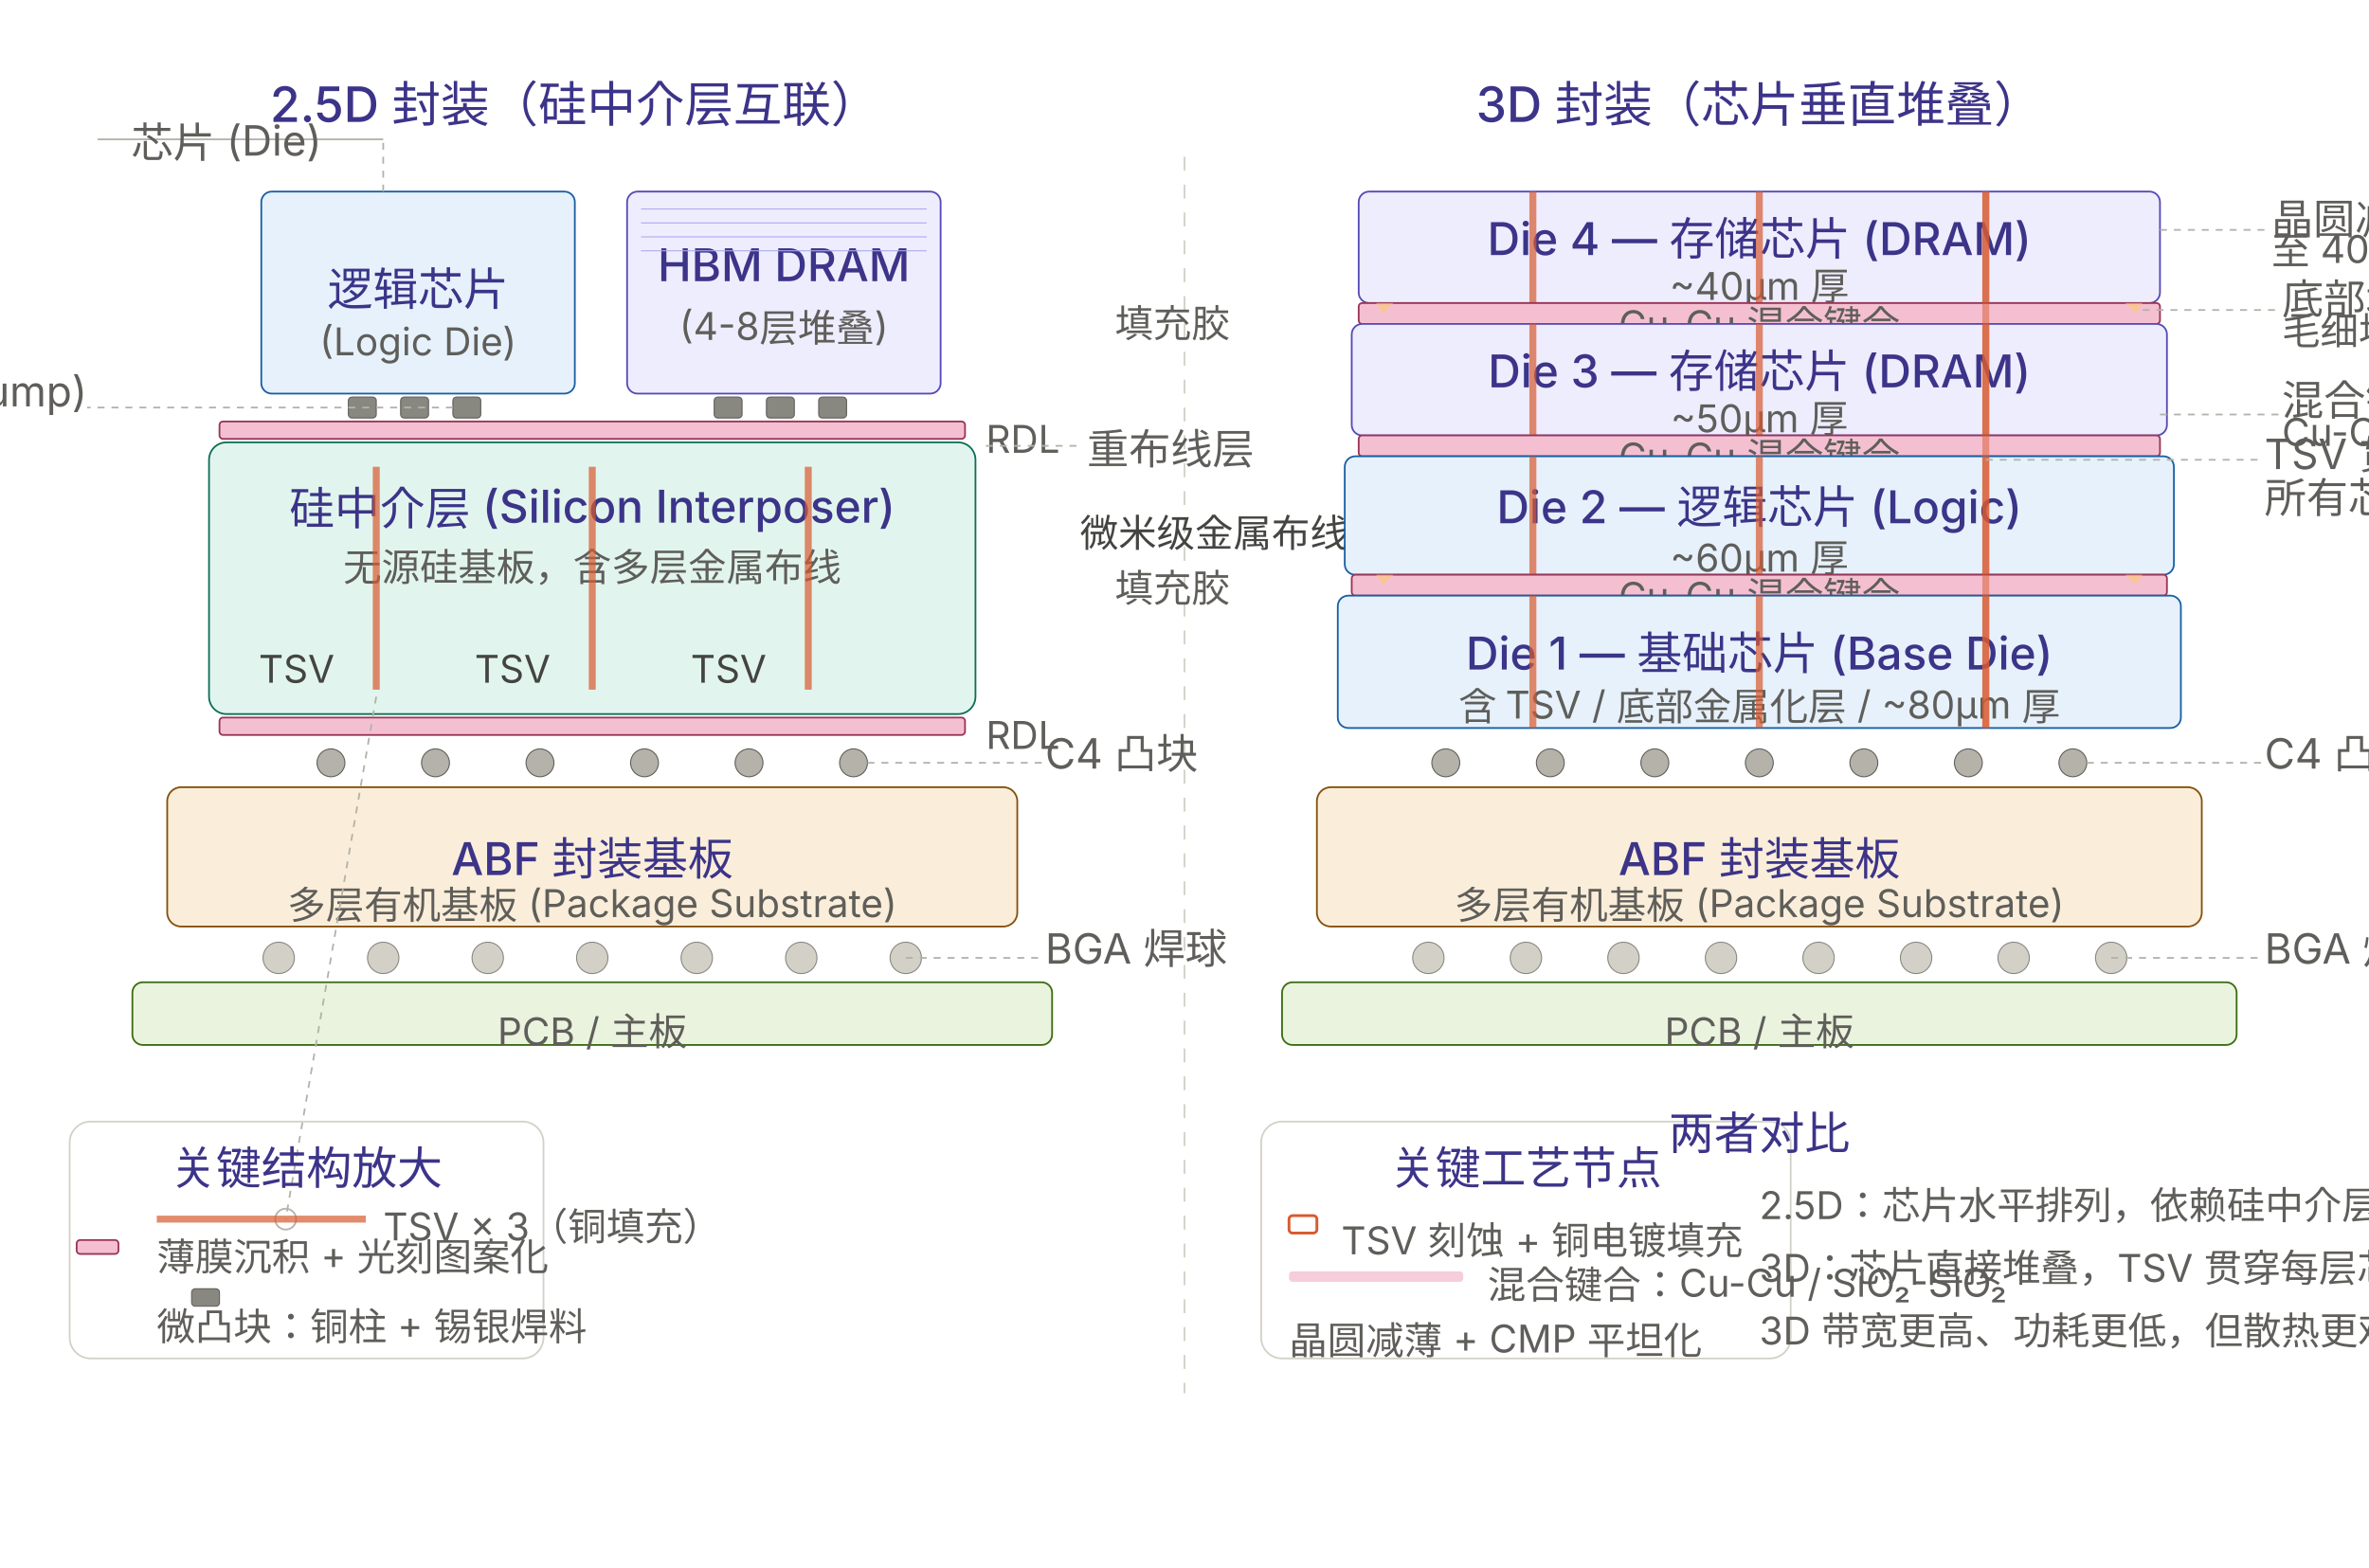
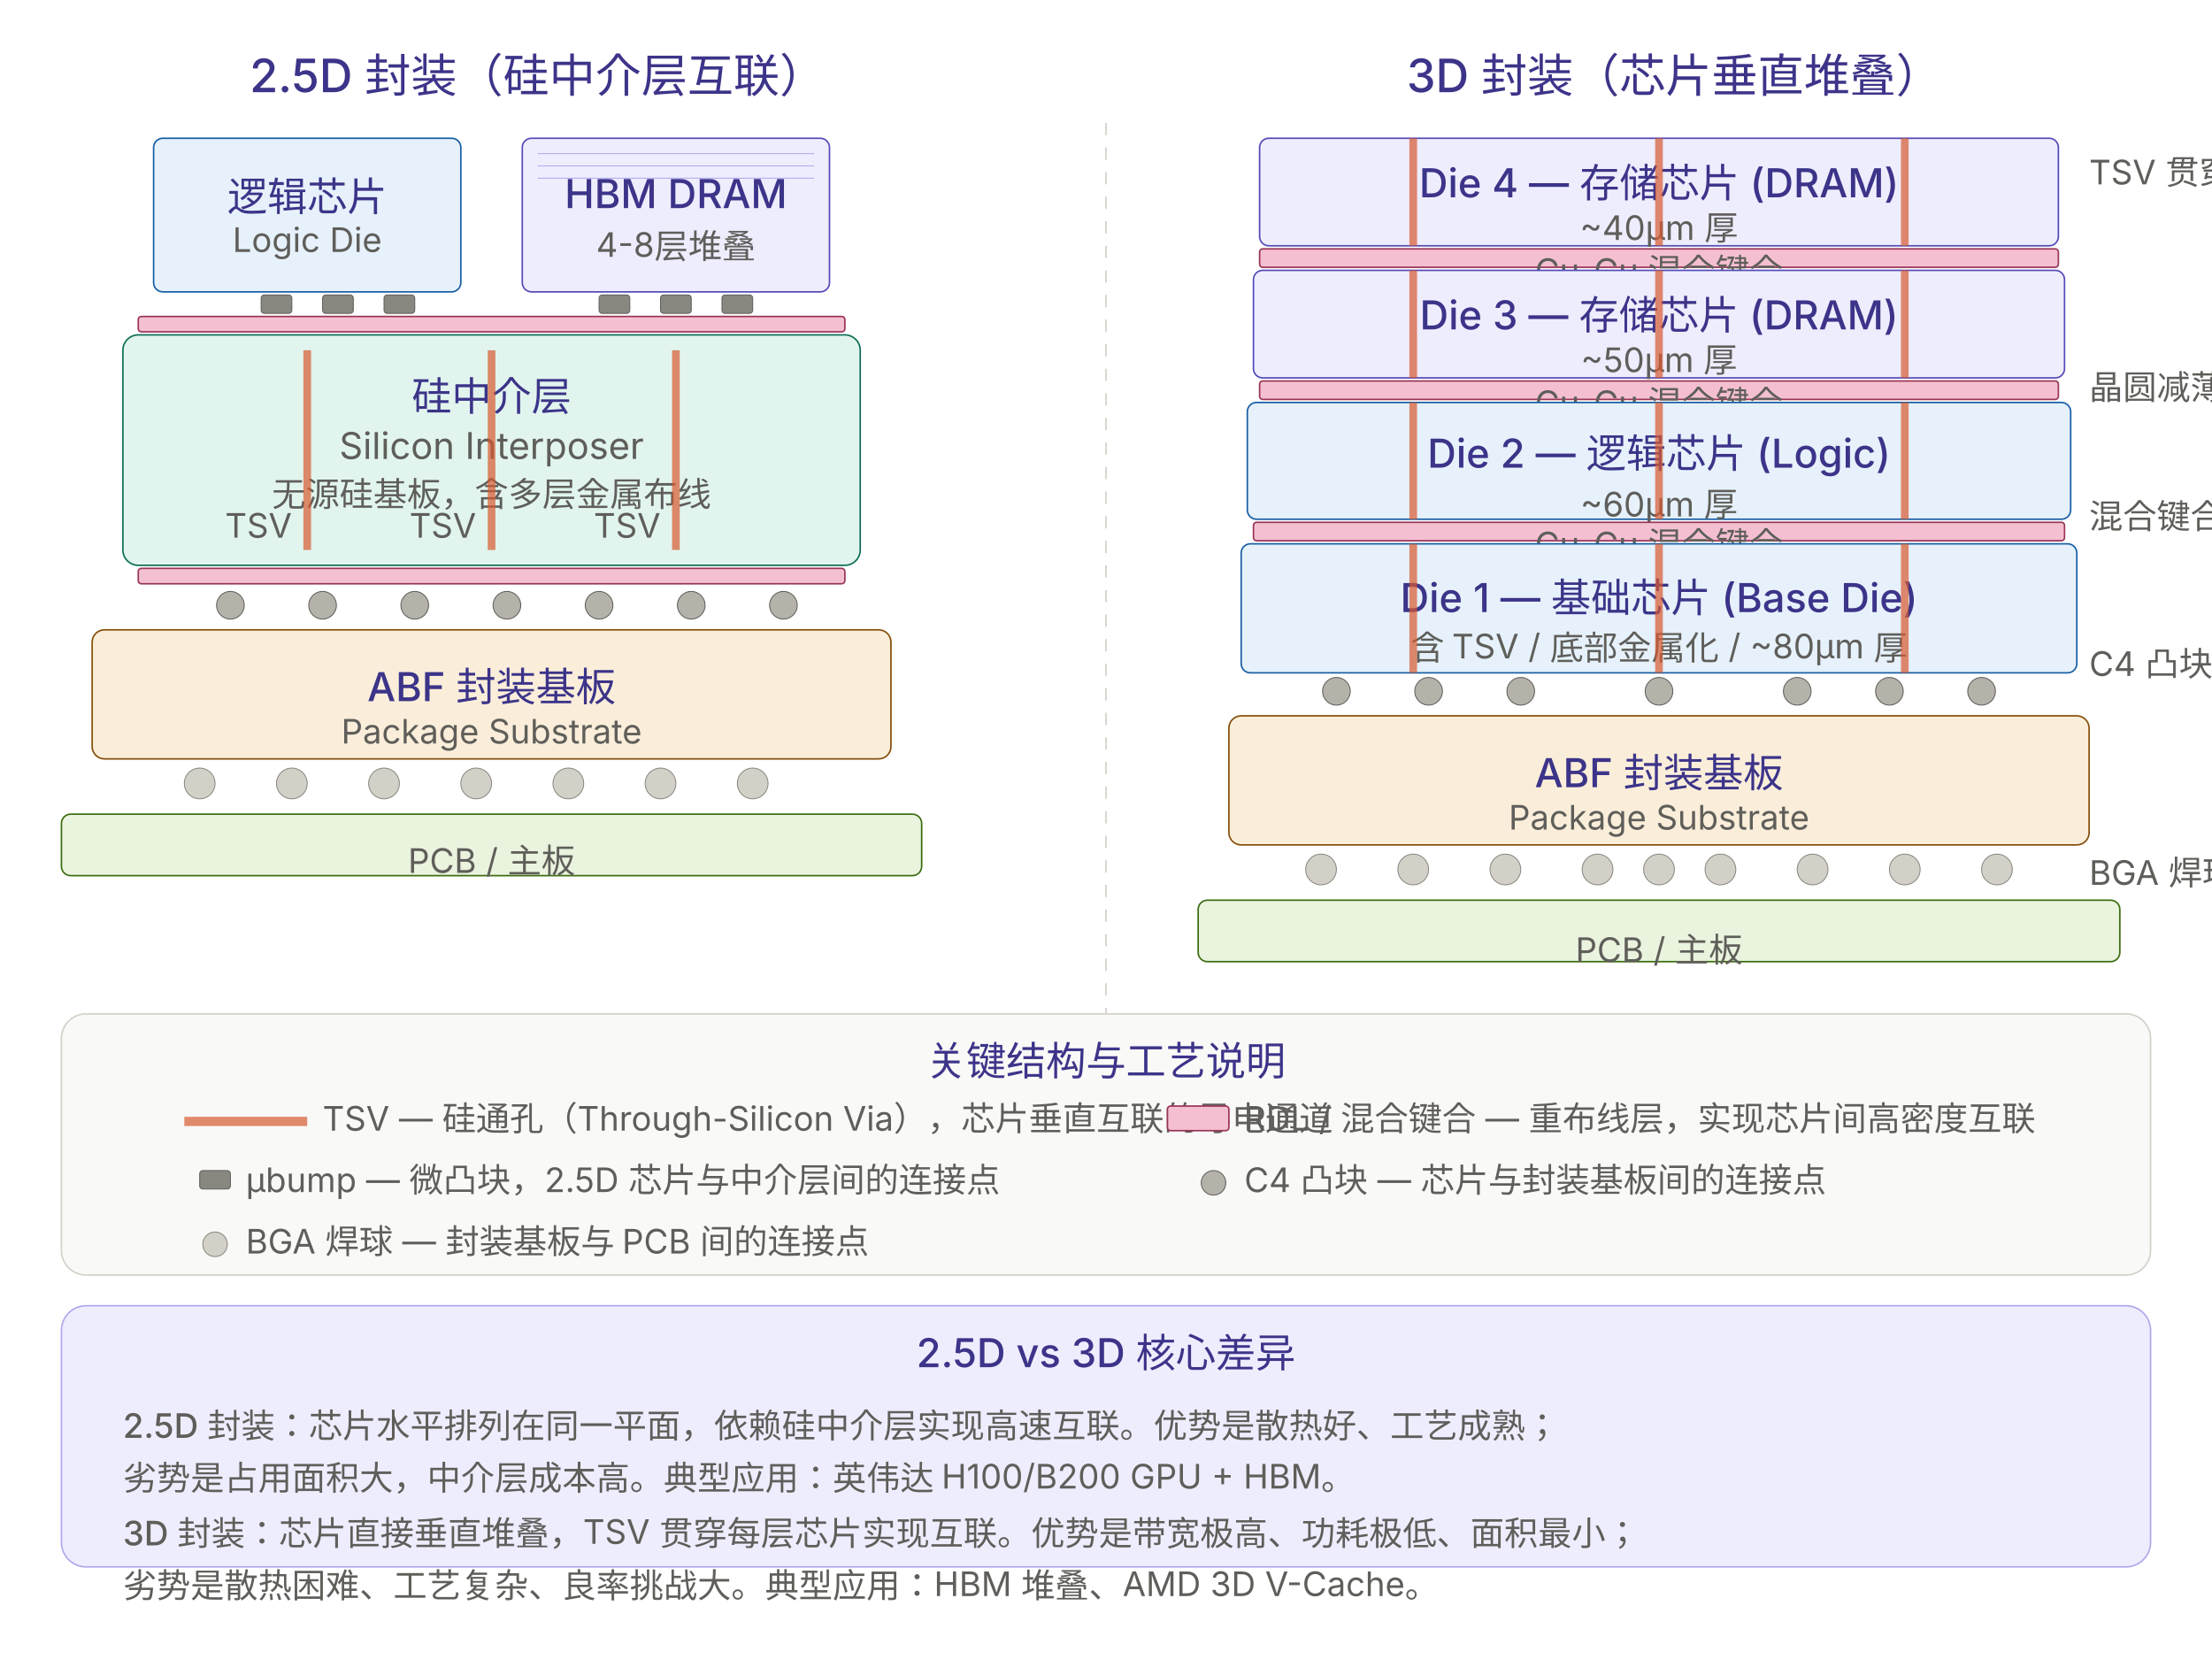
- <svg xmlns="http://www.w3.org/2000/svg" role="img" width="100%" viewBox="0 0 680 450">
+ <svg xmlns="http://www.w3.org/2000/svg" role="img" width="100%" viewBox="0 0 720 545">
  <defs>
    <marker id="arrow" viewBox="0 0 10 10" refX="8" refY="5" markerWidth="6" markerHeight="6" orient="auto-start-reverse">
      <path d="M2 1L8 5L2 9" fill="none" stroke="context-stroke" stroke-width="1.5" stroke-linecap="round" stroke-linejoin="round" />
    </marker>
  </defs>
  <style>
-     .t  { font-family: -apple-system, "PingFang SC", "Microsoft YaHei", sans-serif; font-size: 14px; fill: #3C3489; font-weight: 500; }
+     .t  { font-family: -apple-system, "PingFang SC", "Microsoft YaHei", sans-serif; font-size: 15px; fill: #3C3489; font-weight: 500; }
    .th { font-family: -apple-system, "PingFang SC", "Microsoft YaHei", sans-serif; font-size: 13px; fill: #3C3489; font-weight: 500; }
    .ts { font-family: -apple-system, "PingFang SC", "Microsoft YaHei", sans-serif; font-size: 12px; fill: #5F5E5A; font-weight: 400; }
    .tx { font-family: -apple-system, "PingFang SC", "Microsoft YaHei", sans-serif; font-size: 11px; fill: #5F5E5A; font-weight: 400; }
    .tl { font-family: -apple-system, "PingFang SC", "Microsoft YaHei", sans-serif; font-size: 11px; fill: #444441; font-weight: 400; }
-     .leader { fill: none; stroke: #B4B2A9; stroke-width: 0.5; stroke-dasharray: 3 3; }
-     .hline  { fill: none; stroke: #5F5E5A; stroke-width: 0.5; }
  </style>
-   <line x1="340" y1="45" x2="340" y2="400" stroke="#D3D1C7" stroke-width="0.5" stroke-dasharray="4 4" />
-   <text class="t" x="165" y="35" text-anchor="middle">2.5D 封装（硅中介层互联）</text>
-   <text class="t" x="505" y="35" text-anchor="middle">3D 封装（芯片垂直堆叠）</text>
-   <rect x="75" y="55" width="90" height="58" rx="3" fill="#E6F1FB" stroke="#185FA5" stroke-width="0.5" />
-   <text class="th" x="120" y="82" text-anchor="middle" dominant-baseline="central">逻辑芯片</text>
-   <text class="tx" x="120" y="98" text-anchor="middle" dominant-baseline="central">(Logic Die)</text>
-   <rect x="180" y="55" width="90" height="58" rx="3" fill="#EEEDFE" stroke="#534AB7" stroke-width="0.5" />
-   <text class="th" x="225" y="76" text-anchor="middle" dominant-baseline="central">HBM DRAM</text>
-   <text class="tx" x="225" y="92" text-anchor="middle" dominant-baseline="central">(4-8层堆叠)</text>
-   <line x1="184" y1="60" x2="266" y2="60" stroke="#AFA9EC" stroke-width="0.3" />
-   <line x1="184" y1="64" x2="266" y2="64" stroke="#AFA9EC" stroke-width="0.3" />
-   <line x1="184" y1="68" x2="266" y2="68" stroke="#AFA9EC" stroke-width="0.3" />
-   <line x1="184" y1="72" x2="266" y2="72" stroke="#AFA9EC" stroke-width="0.3" />
-   <rect x="100" y="114" width="8" height="6" rx="1" fill="#888780" stroke="#5F5E5A" stroke-width="0.3" />
-   <rect x="115" y="114" width="8" height="6" rx="1" fill="#888780" stroke="#5F5E5A" stroke-width="0.3" />
-   <rect x="130" y="114" width="8" height="6" rx="1" fill="#888780" stroke="#5F5E5A" stroke-width="0.3" />
-   <rect x="205" y="114" width="8" height="6" rx="1" fill="#888780" stroke="#5F5E5A" stroke-width="0.3" />
-   <rect x="220" y="114" width="8" height="6" rx="1" fill="#888780" stroke="#5F5E5A" stroke-width="0.3" />
-   <rect x="235" y="114" width="8" height="6" rx="1" fill="#888780" stroke="#5F5E5A" stroke-width="0.3" />
-   <rect x="63" y="121" width="214" height="5" rx="1" fill="#F4C0D1" stroke="#993556" stroke-width="0.5" />
-   <text class="tx" x="283" y="126" text-anchor="start" dominant-baseline="central">RDL</text>
-   <rect x="60" y="127" width="220" height="78" rx="5" fill="#E1F5EE" stroke="#0F6E56" stroke-width="0.5" />
-   <text class="th" x="170" y="145" text-anchor="middle" dominant-baseline="central">硅中介层 (Silicon Interposer)</text>
-   <text class="tx" x="170" y="162" text-anchor="middle" dominant-baseline="central">无源硅基板，含多层金属布线</text>
-   <line x1="108" y1="134" x2="108" y2="198" stroke="#D85A30" stroke-width="2" stroke-opacity="0.7" />
-   <line x1="170" y1="134" x2="170" y2="198" stroke="#D85A30" stroke-width="2" stroke-opacity="0.7" />
-   <line x1="232" y1="134" x2="232" y2="198" stroke="#D85A30" stroke-width="2" stroke-opacity="0.7" />
-   <text class="tl" x="96" y="192" text-anchor="end" dominant-baseline="central">TSV</text>
-   <text class="tl" x="158" y="192" text-anchor="end" dominant-baseline="central">TSV</text>
-   <text class="tl" x="220" y="192" text-anchor="end" dominant-baseline="central">TSV</text>
-   <rect x="63" y="206" width="214" height="5" rx="1" fill="#F4C0D1" stroke="#993556" stroke-width="0.5" />
-   <text class="tx" x="283" y="211" text-anchor="start" dominant-baseline="central">RDL</text>
-   <circle cx="95" cy="219" r="4" fill="#B4B2A9" stroke="#5F5E5A" stroke-width="0.3" />
-   <circle cx="125" cy="219" r="4" fill="#B4B2A9" stroke="#5F5E5A" stroke-width="0.3" />
-   <circle cx="155" cy="219" r="4" fill="#B4B2A9" stroke="#5F5E5A" stroke-width="0.3" />
-   <circle cx="185" cy="219" r="4" fill="#B4B2A9" stroke="#5F5E5A" stroke-width="0.3" />
-   <circle cx="215" cy="219" r="4" fill="#B4B2A9" stroke="#5F5E5A" stroke-width="0.3" />
-   <circle cx="245" cy="219" r="4" fill="#B4B2A9" stroke="#5F5E5A" stroke-width="0.3" />
-   <rect x="48" y="226" width="244" height="40" rx="4" fill="#FAEEDA" stroke="#854F0B" stroke-width="0.5" />
-   <text class="th" x="170" y="244" text-anchor="middle" dominant-baseline="central">ABF 封装基板</text>
-   <text class="tx" x="170" y="259" text-anchor="middle" dominant-baseline="central">多层有机基板 (Package Substrate)</text>
-   <circle cx="80" cy="275" r="4.5" fill="#D3D1C7" stroke="#888780" stroke-width="0.3" />
-   <circle cx="110" cy="275" r="4.5" fill="#D3D1C7" stroke="#888780" stroke-width="0.3" />
-   <circle cx="140" cy="275" r="4.5" fill="#D3D1C7" stroke="#888780" stroke-width="0.3" />
-   <circle cx="170" cy="275" r="4.5" fill="#D3D1C7" stroke="#888780" stroke-width="0.3" />
-   <circle cx="200" cy="275" r="4.5" fill="#D3D1C7" stroke="#888780" stroke-width="0.3" />
-   <circle cx="230" cy="275" r="4.5" fill="#D3D1C7" stroke="#888780" stroke-width="0.3" />
-   <circle cx="260" cy="275" r="4.5" fill="#D3D1C7" stroke="#888780" stroke-width="0.3" />
-   <rect x="38" y="282" width="264" height="18" rx="3" fill="#EAF3DE" stroke="#3B6D11" stroke-width="0.5" />
-   <text class="tx" x="170" y="294" text-anchor="middle" dominant-baseline="central">PCB / 主板</text>
-   <line x1="110" y1="55" x2="110" y2="40" stroke="#B4B2A9" stroke-width="0.5" stroke-dasharray="2 2" />
-   <line x1="110" y1="40" x2="28" y2="40" stroke="#B4B2A9" stroke-width="0.5" />
-   <line x1="130" y1="117" x2="25" y2="117" stroke="#B4B2A9" stroke-width="0.5" stroke-dasharray="2 2" />
-   <text class="ts" x="65" y="40" text-anchor="middle" dominant-baseline="central">芯片 (Die)</text>
-   <text class="ts" x="25" y="112" text-anchor="end" dominant-baseline="central">微凸块 (μbump)</text>
-   <line x1="283" y1="128" x2="310" y2="128" stroke="#B4B2A9" stroke-width="0.5" stroke-dasharray="2 2" />
-   <text class="ts" x="312" y="128" text-anchor="start" dominant-baseline="central">重布线层</text>
-   <line x1="108" y1="200" x2="82" y2="350" stroke="#B4B2A9" stroke-width="0.5" stroke-dasharray="2 2" />
-   <circle cx="82" cy="350" r="3" fill="none" stroke="#B4B2A9" stroke-width="0.5" />
-   <text class="tl" x="310" y="157" text-anchor="start">微米级金属布线</text>
-   <line x1="245" y1="219" x2="300" y2="219" stroke="#B4B2A9" stroke-width="0.5" stroke-dasharray="2 2" />
-   <text class="ts" x="300" y="214" text-anchor="start" dominant-baseline="central">C4 凸块</text>
-   <line x1="260" y1="275" x2="300" y2="275" stroke="#B4B2A9" stroke-width="0.5" stroke-dasharray="2 2" />
-   <text class="ts" x="300" y="270" text-anchor="start" dominant-baseline="central">BGA 焊球</text>
-   <rect x="20" y="322" width="136" height="68" rx="6" fill="none" stroke="#D3D1C7" stroke-width="0.5" />
-   <text class="th" x="88" y="340" text-anchor="middle">关键结构放大</text>
-   <line x1="45" y1="350" x2="105" y2="350" stroke="#D85A30" stroke-width="2" stroke-opacity="0.7" />
-   <text class="tx" x="110" y="350" text-anchor="start" dominant-baseline="central">TSV × 3（铜填充）</text>
-   <rect x="22" y="356" width="12" height="4" rx="1" fill="#F4C0D1" stroke="#993556" stroke-width="0.5" />
-   <text class="tx" x="45" y="360" text-anchor="start" dominant-baseline="central">薄膜沉积 + 光刻图案化</text>
-   <rect x="55" y="370" width="8" height="5" rx="1" fill="#888780" stroke="#5F5E5A" stroke-width="0.3" />
-   <text class="tx" x="45" y="380" text-anchor="start" dominant-baseline="central">微凸块：铜柱 + 锡银焊料</text>
-   <rect x="390" y="55" width="230" height="32" rx="3" fill="#EEEDFE" stroke="#534AB7" stroke-width="0.5" />
-   <text class="th" x="505" y="66" text-anchor="middle" dominant-baseline="central">Die 4 — 存储芯片 (DRAM)</text>
-   <text class="tx" x="505" y="80" text-anchor="middle" dominant-baseline="central">~40μm 厚</text>
-   <line x1="440" y1="55" x2="440" y2="87" stroke="#D85A30" stroke-width="2" stroke-opacity="0.7" />
-   <line x1="505" y1="55" x2="505" y2="87" stroke="#D85A30" stroke-width="2" stroke-opacity="0.7" />
-   <line x1="570" y1="55" x2="570" y2="87" stroke="#D85A30" stroke-width="2" stroke-opacity="0.7" />
-   <rect x="390" y="87" width="230" height="6" rx="1" fill="#F4C0D1" stroke="#993556" stroke-width="0.5" />
-   <text class="tx" x="505" y="91" text-anchor="middle" dominant-baseline="central">Cu-Cu 混合键合</text>
-   <rect x="388" y="93" width="234" height="32" rx="3" fill="#EEEDFE" stroke="#534AB7" stroke-width="0.5" />
-   <text class="th" x="505" y="104" text-anchor="middle" dominant-baseline="central">Die 3 — 存储芯片 (DRAM)</text>
-   <text class="tx" x="505" y="118" text-anchor="middle" dominant-baseline="central">~50μm 厚</text>
-   <line x1="440" y1="93" x2="440" y2="125" stroke="#D85A30" stroke-width="2" stroke-opacity="0.7" />
-   <line x1="505" y1="93" x2="505" y2="125" stroke="#D85A30" stroke-width="2" stroke-opacity="0.7" />
-   <line x1="570" y1="93" x2="570" y2="125" stroke="#D85A30" stroke-width="2" stroke-opacity="0.7" />
-   <rect x="390" y="125" width="230" height="6" rx="1" fill="#F4C0D1" stroke="#993556" stroke-width="0.5" />
-   <text class="tx" x="505" y="129" text-anchor="middle" dominant-baseline="central">Cu-Cu 混合键合</text>
-   <rect x="386" y="131" width="238" height="34" rx="3" fill="#E6F1FB" stroke="#185FA5" stroke-width="0.5" />
-   <text class="th" x="505" y="143" text-anchor="middle" dominant-baseline="central">Die 2 — 逻辑芯片 (Logic)</text>
-   <text class="tx" x="505" y="158" text-anchor="middle" dominant-baseline="central">~60μm 厚</text>
-   <line x1="440" y1="131" x2="440" y2="165" stroke="#D85A30" stroke-width="2" stroke-opacity="0.7" />
-   <line x1="505" y1="131" x2="505" y2="165" stroke="#D85A30" stroke-width="2" stroke-opacity="0.7" />
-   <line x1="570" y1="131" x2="570" y2="165" stroke="#D85A30" stroke-width="2" stroke-opacity="0.7" />
-   <rect x="388" y="165" width="234" height="6" rx="1" fill="#F4C0D1" stroke="#993556" stroke-width="0.5" />
-   <text class="tx" x="505" y="169" text-anchor="middle" dominant-baseline="central">Cu-Cu 混合键合</text>
-   <rect x="384" y="171" width="242" height="38" rx="3" fill="#E6F1FB" stroke="#185FA5" stroke-width="0.5" />
-   <text class="th" x="505" y="185" text-anchor="middle" dominant-baseline="central">Die 1 — 基础芯片 (Base Die)</text>
-   <text class="tx" x="505" y="202" text-anchor="middle" dominant-baseline="central">含 TSV / 底部金属化层 / ~80μm 厚</text>
-   <line x1="440" y1="171" x2="440" y2="209" stroke="#D85A30" stroke-width="2" stroke-opacity="0.7" />
-   <line x1="505" y1="171" x2="505" y2="209" stroke="#D85A30" stroke-width="2" stroke-opacity="0.7" />
-   <line x1="570" y1="171" x2="570" y2="209" stroke="#D85A30" stroke-width="2" stroke-opacity="0.7" />
-   <polygon points="395,87 400,87 397,90" fill="#FAC775" opacity="0.6" />
-   <polygon points="615,87 610,87 613,90" fill="#FAC775" opacity="0.6" />
-   <polygon points="395,165 400,165 397,168" fill="#FAC775" opacity="0.6" />
-   <polygon points="615,165 610,165 613,168" fill="#FAC775" opacity="0.6" />
-   <text class="tx" x="353" y="92" text-anchor="end" dominant-baseline="central">填充胶</text>
-   <text class="tx" x="353" y="168" text-anchor="end" dominant-baseline="central">填充胶</text>
-   <circle cx="415" cy="219" r="4" fill="#B4B2A9" stroke="#5F5E5A" stroke-width="0.3" />
-   <circle cx="445" cy="219" r="4" fill="#B4B2A9" stroke="#5F5E5A" stroke-width="0.3" />
-   <circle cx="475" cy="219" r="4" fill="#B4B2A9" stroke="#5F5E5A" stroke-width="0.3" />
-   <circle cx="505" cy="219" r="4" fill="#B4B2A9" stroke="#5F5E5A" stroke-width="0.3" />
-   <circle cx="535" cy="219" r="4" fill="#B4B2A9" stroke="#5F5E5A" stroke-width="0.3" />
-   <circle cx="565" cy="219" r="4" fill="#B4B2A9" stroke="#5F5E5A" stroke-width="0.3" />
-   <circle cx="595" cy="219" r="4" fill="#B4B2A9" stroke="#5F5E5A" stroke-width="0.3" />
-   <rect x="378" y="226" width="254" height="40" rx="4" fill="#FAEEDA" stroke="#854F0B" stroke-width="0.5" />
-   <text class="th" x="505" y="244" text-anchor="middle" dominant-baseline="central">ABF 封装基板</text>
-   <text class="tx" x="505" y="259" text-anchor="middle" dominant-baseline="central">多层有机基板 (Package Substrate)</text>
-   <circle cx="410" cy="275" r="4.5" fill="#D3D1C7" stroke="#888780" stroke-width="0.3" />
-   <circle cx="438" cy="275" r="4.5" fill="#D3D1C7" stroke="#888780" stroke-width="0.3" />
-   <circle cx="466" cy="275" r="4.5" fill="#D3D1C7" stroke="#888780" stroke-width="0.3" />
-   <circle cx="494" cy="275" r="4.5" fill="#D3D1C7" stroke="#888780" stroke-width="0.3" />
-   <circle cx="522" cy="275" r="4.5" fill="#D3D1C7" stroke="#888780" stroke-width="0.3" />
-   <circle cx="550" cy="275" r="4.5" fill="#D3D1C7" stroke="#888780" stroke-width="0.3" />
-   <circle cx="578" cy="275" r="4.5" fill="#D3D1C7" stroke="#888780" stroke-width="0.3" />
-   <circle cx="606" cy="275" r="4.5" fill="#D3D1C7" stroke="#888780" stroke-width="0.3" />
-   <rect x="368" y="282" width="274" height="18" rx="3" fill="#EAF3DE" stroke="#3B6D11" stroke-width="0.5" />
-   <text class="tx" x="505" y="294" text-anchor="middle" dominant-baseline="central">PCB / 主板</text>
-   <line x1="570" y1="55" x2="570" y2="209" stroke="#D85A30" stroke-width="2" stroke-opacity="0.5" />
-   <line x1="570" y1="132" x2="650" y2="132" stroke="#B4B2A9" stroke-width="0.5" stroke-dasharray="2 2" />
-   <text class="ts" x="650" y="128" text-anchor="start" dominant-baseline="central">TSV 贯穿</text>
-   <text class="ts" x="650" y="142" text-anchor="start" dominant-baseline="central">所有芯片层</text>
-   <line x1="620" y1="66" x2="650" y2="66" stroke="#B4B2A9" stroke-width="0.5" stroke-dasharray="2 2" />
-   <text class="ts" x="652" y="62" text-anchor="start" dominant-baseline="central">晶圆减薄</text>
-   <text class="tx" x="652" y="76" text-anchor="start">至 40–80μm</text>
-   <line x1="620" y1="119" x2="655" y2="119" stroke="#B4B2A9" stroke-width="0.5" stroke-dasharray="2 2" />
-   <text class="ts" x="655" y="114" text-anchor="start" dominant-baseline="central">混合键合</text>
-   <text class="tx" x="655" y="128" text-anchor="start">Cu-Cu + 介电层</text>
-   <line x1="615" y1="89" x2="655" y2="89" stroke="#B4B2A9" stroke-width="0.5" stroke-dasharray="2 2" />
-   <text class="ts" x="655" y="85" text-anchor="start" dominant-baseline="central">底部填充</text>
-   <text class="tx" x="655" y="99" text-anchor="start">毛细填充胶</text>
-   <line x1="595" y1="219" x2="650" y2="219" stroke="#B4B2A9" stroke-width="0.5" stroke-dasharray="2 2" />
-   <text class="ts" x="650" y="214" text-anchor="start" dominant-baseline="central">C4 凸块</text>
-   <line x1="606" y1="275" x2="650" y2="275" stroke="#B4B2A9" stroke-width="0.5" stroke-dasharray="2 2" />
-   <text class="ts" x="650" y="270" text-anchor="start" dominant-baseline="central">BGA 焊球</text>
-   <rect x="362" y="322" width="152" height="68" rx="6" fill="none" stroke="#D3D1C7" stroke-width="0.5" />
-   <text class="th" x="438" y="340" text-anchor="middle">关键工艺节点</text>
-   <rect x="370" y="349" width="8" height="5" rx="1" fill="none" stroke="#D85A30" stroke-width="0.8" />
-   <text class="tx" x="385" y="354" text-anchor="start" dominant-baseline="central">TSV 刻蚀 + 铜电镀填充</text>
-   <rect x="370" y="365" width="50" height="3" rx="1" fill="#F4C0D1" opacity="0.8" />
-   <text class="tx" x="427" y="368" text-anchor="start" dominant-baseline="central">混合键合：Cu-Cu / SiO₂-SiO₂</text>
-   <text class="tx" x="370" y="384" text-anchor="start" dominant-baseline="central">晶圆减薄 + CMP 平坦化</text>
-   <text class="th" x="505" y="330" text-anchor="middle">两者对比</text>
-   <text class="tx" x="505" y="350" text-anchor="start">2.5D：芯片水平排列，依赖硅中介层布线</text>
-   <text class="tx" x="505" y="368" text-anchor="start">3D：芯片直接堆叠，TSV 贯穿每层芯片</text>
-   <text class="tx" x="505" y="386" text-anchor="start">3D 带宽更高、功耗更低，但散热更难</text>
+   <line x1="360" y1="40" x2="360" y2="400" stroke="#D3D1C7" stroke-width="0.5" stroke-dasharray="4 4" />
+   <text class="t" x="175" y="30" text-anchor="middle">2.5D 封装（硅中介层互联）</text>
+   <text class="t" x="545" y="30" text-anchor="middle">3D 封装（芯片垂直堆叠）</text>
+   <rect x="50" y="45" width="100" height="50" rx="3" fill="#E6F1FB" stroke="#185FA5" stroke-width="0.5" />
+   <text class="th" x="100" y="63" text-anchor="middle" dominant-baseline="central">逻辑芯片</text>
+   <text class="tx" x="100" y="78" text-anchor="middle" dominant-baseline="central">Logic Die</text>
+   <rect x="170" y="45" width="100" height="50" rx="3" fill="#EEEDFE" stroke="#534AB7" stroke-width="0.5" />
+   <text class="th" x="220" y="63" text-anchor="middle" dominant-baseline="central">HBM DRAM</text>
+   <text class="tx" x="220" y="78" text-anchor="middle" dominant-baseline="central">4-8层堆叠</text>
+   <line x1="175" y1="50" x2="265" y2="50" stroke="#AFA9EC" stroke-width="0.3" />
+   <line x1="175" y1="54" x2="265" y2="54" stroke="#AFA9EC" stroke-width="0.3" />
+   <line x1="175" y1="58" x2="265" y2="58" stroke="#AFA9EC" stroke-width="0.3" />
+   <rect x="85" y="96" width="10" height="6" rx="1" fill="#888780" stroke="#5F5E5A" stroke-width="0.3" />
+   <rect x="105" y="96" width="10" height="6" rx="1" fill="#888780" stroke="#5F5E5A" stroke-width="0.3" />
+   <rect x="125" y="96" width="10" height="6" rx="1" fill="#888780" stroke="#5F5E5A" stroke-width="0.3" />
+   <rect x="195" y="96" width="10" height="6" rx="1" fill="#888780" stroke="#5F5E5A" stroke-width="0.3" />
+   <rect x="215" y="96" width="10" height="6" rx="1" fill="#888780" stroke="#5F5E5A" stroke-width="0.3" />
+   <rect x="235" y="96" width="10" height="6" rx="1" fill="#888780" stroke="#5F5E5A" stroke-width="0.3" />
+   <rect x="45" y="103" width="230" height="5" rx="1" fill="#F4C0D1" stroke="#993556" stroke-width="0.5" />
+   <rect x="40" y="109" width="240" height="75" rx="5" fill="#E1F5EE" stroke="#0F6E56" stroke-width="0.5" />
+   <text class="th" x="160" y="128" text-anchor="middle" dominant-baseline="central">硅中介层</text>
+   <text class="ts" x="160" y="145" text-anchor="middle" dominant-baseline="central">Silicon Interposer</text>
+   <text class="tx" x="160" y="160" text-anchor="middle" dominant-baseline="central">无源硅基板，含多层金属布线</text>
+   <line x1="100" y1="114" x2="100" y2="179" stroke="#D85A30" stroke-width="2.5" stroke-opacity="0.7" />
+   <line x1="160" y1="114" x2="160" y2="179" stroke="#D85A30" stroke-width="2.5" stroke-opacity="0.7" />
+   <line x1="220" y1="114" x2="220" y2="179" stroke="#D85A30" stroke-width="2.5" stroke-opacity="0.7" />
+   <text class="tx" x="95" y="175" text-anchor="end" fill="#D85A30">TSV</text>
+   <text class="tx" x="155" y="175" text-anchor="end" fill="#D85A30">TSV</text>
+   <text class="tx" x="215" y="175" text-anchor="end" fill="#D85A30">TSV</text>
+   <rect x="45" y="185" width="230" height="5" rx="1" fill="#F4C0D1" stroke="#993556" stroke-width="0.5" />
+   <circle cx="75" cy="197" r="4.5" fill="#B4B2A9" stroke="#5F5E5A" stroke-width="0.3" />
+   <circle cx="105" cy="197" r="4.5" fill="#B4B2A9" stroke="#5F5E5A" stroke-width="0.3" />
+   <circle cx="135" cy="197" r="4.5" fill="#B4B2A9" stroke="#5F5E5A" stroke-width="0.3" />
+   <circle cx="165" cy="197" r="4.5" fill="#B4B2A9" stroke="#5F5E5A" stroke-width="0.3" />
+   <circle cx="195" cy="197" r="4.5" fill="#B4B2A9" stroke="#5F5E5A" stroke-width="0.3" />
+   <circle cx="225" cy="197" r="4.5" fill="#B4B2A9" stroke="#5F5E5A" stroke-width="0.3" />
+   <circle cx="255" cy="197" r="4.5" fill="#B4B2A9" stroke="#5F5E5A" stroke-width="0.3" />
+   <rect x="30" y="205" width="260" height="42" rx="4" fill="#FAEEDA" stroke="#854F0B" stroke-width="0.5" />
+   <text class="th" x="160" y="221" text-anchor="middle" dominant-baseline="central">ABF 封装基板</text>
+   <text class="tx" x="160" y="238" text-anchor="middle" dominant-baseline="central">Package Substrate</text>
+   <circle cx="65" cy="255" r="5" fill="#D3D1C7" stroke="#888780" stroke-width="0.3" />
+   <circle cx="95" cy="255" r="5" fill="#D3D1C7" stroke="#888780" stroke-width="0.3" />
+   <circle cx="125" cy="255" r="5" fill="#D3D1C7" stroke="#888780" stroke-width="0.3" />
+   <circle cx="155" cy="255" r="5" fill="#D3D1C7" stroke="#888780" stroke-width="0.3" />
+   <circle cx="185" cy="255" r="5" fill="#D3D1C7" stroke="#888780" stroke-width="0.3" />
+   <circle cx="215" cy="255" r="5" fill="#D3D1C7" stroke="#888780" stroke-width="0.3" />
+   <circle cx="245" cy="255" r="5" fill="#D3D1C7" stroke="#888780" stroke-width="0.3" />
+   <rect x="20" y="265" width="280" height="20" rx="3" fill="#EAF3DE" stroke="#3B6D11" stroke-width="0.5" />
+   <text class="tx" x="160" y="278" text-anchor="middle" dominant-baseline="central">PCB / 主板</text>
+   <rect x="410" y="45" width="260" height="35" rx="3" fill="#EEEDFE" stroke="#534AB7" stroke-width="0.5" />
+   <text class="th" x="540" y="57" text-anchor="middle" dominant-baseline="central">Die 4 — 存储芯片 (DRAM)</text>
+   <text class="tx" x="540" y="72" text-anchor="middle" dominant-baseline="central">~40μm 厚</text>
+   <line x1="460" y1="45" x2="460" y2="80" stroke="#D85A30" stroke-width="2.5" stroke-opacity="0.7" />
+   <line x1="540" y1="45" x2="540" y2="80" stroke="#D85A30" stroke-width="2.5" stroke-opacity="0.7" />
+   <line x1="620" y1="45" x2="620" y2="80" stroke="#D85A30" stroke-width="2.5" stroke-opacity="0.7" />
+   <rect x="410" y="81" width="260" height="6" rx="1" fill="#F4C0D1" stroke="#993556" stroke-width="0.5" />
+   <text class="tx" x="540" y="86" text-anchor="middle" dominant-baseline="central">Cu-Cu 混合键合</text>
+   <rect x="408" y="88" width="264" height="35" rx="3" fill="#EEEDFE" stroke="#534AB7" stroke-width="0.5" />
+   <text class="th" x="540" y="100" text-anchor="middle" dominant-baseline="central">Die 3 — 存储芯片 (DRAM)</text>
+   <text class="tx" x="540" y="115" text-anchor="middle" dominant-baseline="central">~50μm 厚</text>
+   <line x1="460" y1="88" x2="460" y2="123" stroke="#D85A30" stroke-width="2.5" stroke-opacity="0.7" />
+   <line x1="540" y1="88" x2="540" y2="123" stroke="#D85A30" stroke-width="2.5" stroke-opacity="0.7" />
+   <line x1="620" y1="88" x2="620" y2="123" stroke="#D85A30" stroke-width="2.5" stroke-opacity="0.7" />
+   <rect x="410" y="124" width="260" height="6" rx="1" fill="#F4C0D1" stroke="#993556" stroke-width="0.5" />
+   <text class="tx" x="540" y="129" text-anchor="middle" dominant-baseline="central">Cu-Cu 混合键合</text>
+   <rect x="406" y="131" width="268" height="38" rx="3" fill="#E6F1FB" stroke="#185FA5" stroke-width="0.5" />
+   <text class="th" x="540" y="145" text-anchor="middle" dominant-baseline="central">Die 2 — 逻辑芯片 (Logic)</text>
+   <text class="tx" x="540" y="162" text-anchor="middle" dominant-baseline="central">~60μm 厚</text>
+   <line x1="460" y1="131" x2="460" y2="169" stroke="#D85A30" stroke-width="2.5" stroke-opacity="0.7" />
+   <line x1="540" y1="131" x2="540" y2="169" stroke="#D85A30" stroke-width="2.5" stroke-opacity="0.7" />
+   <line x1="620" y1="131" x2="620" y2="169" stroke="#D85A30" stroke-width="2.5" stroke-opacity="0.7" />
+   <rect x="408" y="170" width="264" height="6" rx="1" fill="#F4C0D1" stroke="#993556" stroke-width="0.5" />
+   <text class="tx" x="540" y="175" text-anchor="middle" dominant-baseline="central">Cu-Cu 混合键合</text>
+   <rect x="404" y="177" width="272" height="42" rx="3" fill="#E6F1FB" stroke="#185FA5" stroke-width="0.5" />
+   <text class="th" x="540" y="192" text-anchor="middle" dominant-baseline="central">Die 1 — 基础芯片 (Base Die)</text>
+   <text class="tx" x="540" y="210" text-anchor="middle" dominant-baseline="central">含 TSV / 底部金属化 / ~80μm 厚</text>
+   <line x1="460" y1="177" x2="460" y2="219" stroke="#D85A30" stroke-width="2.5" stroke-opacity="0.7" />
+   <line x1="540" y1="177" x2="540" y2="219" stroke="#D85A30" stroke-width="2.5" stroke-opacity="0.7" />
+   <line x1="620" y1="177" x2="620" y2="219" stroke="#D85A30" stroke-width="2.5" stroke-opacity="0.7" />
+   <circle cx="435" cy="225" r="4.5" fill="#B4B2A9" stroke="#5F5E5A" stroke-width="0.3" />
+   <circle cx="465" cy="225" r="4.5" fill="#B4B2A9" stroke="#5F5E5A" stroke-width="0.3" />
+   <circle cx="495" cy="225" r="4.5" fill="#B4B2A9" stroke="#5F5E5A" stroke-width="0.3" />
+   <circle cx="540" cy="225" r="4.5" fill="#B4B2A9" stroke="#5F5E5A" stroke-width="0.3" />
+   <circle cx="585" cy="225" r="4.5" fill="#B4B2A9" stroke="#5F5E5A" stroke-width="0.3" />
+   <circle cx="615" cy="225" r="4.5" fill="#B4B2A9" stroke="#5F5E5A" stroke-width="0.3" />
+   <circle cx="645" cy="225" r="4.5" fill="#B4B2A9" stroke="#5F5E5A" stroke-width="0.3" />
+   <rect x="400" y="233" width="280" height="42" rx="4" fill="#FAEEDA" stroke="#854F0B" stroke-width="0.5" />
+   <text class="th" x="540" y="249" text-anchor="middle" dominant-baseline="central">ABF 封装基板</text>
+   <text class="tx" x="540" y="266" text-anchor="middle" dominant-baseline="central">Package Substrate</text>
+   <circle cx="430" cy="283" r="5" fill="#D3D1C7" stroke="#888780" stroke-width="0.3" />
+   <circle cx="460" cy="283" r="5" fill="#D3D1C7" stroke="#888780" stroke-width="0.3" />
+   <circle cx="490" cy="283" r="5" fill="#D3D1C7" stroke="#888780" stroke-width="0.3" />
+   <circle cx="520" cy="283" r="5" fill="#D3D1C7" stroke="#888780" stroke-width="0.3" />
+   <circle cx="540" cy="283" r="5" fill="#D3D1C7" stroke="#888780" stroke-width="0.3" />
+   <circle cx="560" cy="283" r="5" fill="#D3D1C7" stroke="#888780" stroke-width="0.3" />
+   <circle cx="590" cy="283" r="5" fill="#D3D1C7" stroke="#888780" stroke-width="0.3" />
+   <circle cx="620" cy="283" r="5" fill="#D3D1C7" stroke="#888780" stroke-width="0.3" />
+   <circle cx="650" cy="283" r="5" fill="#D3D1C7" stroke="#888780" stroke-width="0.3" />
+   <rect x="390" y="293" width="300" height="20" rx="3" fill="#EAF3DE" stroke="#3B6D11" stroke-width="0.5" />
+   <text class="tx" x="540" y="307" text-anchor="middle" dominant-baseline="central">PCB / 主板</text>
+   <text class="tx" x="680" y="60" text-anchor="start">TSV 贯穿</text>
+   <text class="tx" x="680" y="130" text-anchor="start">晶圆减薄至 40–80μm</text>
+   <text class="tx" x="680" y="172" text-anchor="start">混合键合</text>
+   <text class="tx" x="680" y="220" text-anchor="start">C4 凸块</text>
+   <text class="tx" x="680" y="288" text-anchor="start">BGA 焊球</text>
+   <rect x="20" y="330" width="680" height="85" rx="8" fill="#F9F9F7" stroke="#D3D1C7" stroke-width="0.5" />
+   <text class="th" x="360" y="350" text-anchor="middle">关键结构与工艺说明</text>
+   <line x1="60" y1="365" x2="100" y2="365" stroke="#D85A30" stroke-width="3" stroke-opacity="0.7" />
+   <text class="tx" x="105" y="368" text-anchor="start">TSV — 硅通孔（Through-Silicon Via），芯片垂直互联的导电通道</text>
+   <rect x="380" y="360" width="20" height="8" rx="1" fill="#F4C0D1" stroke="#993556" stroke-width="0.5" />
+   <text class="tx" x="405" y="368" text-anchor="start">RDL / 混合键合 — 重布线层，实现芯片间高密度互联</text>
+   <rect x="65" y="381" width="10" height="6" rx="1" fill="#888780" stroke="#5F5E5A" stroke-width="0.3" />
+   <text class="tx" x="80" y="388" text-anchor="start">μbump — 微凸块，2.5D 芯片与中介层间的连接点</text>
+   <circle cx="395" cy="385" r="4" fill="#B4B2A9" stroke="#5F5E5A" stroke-width="0.3" />
+   <text class="tx" x="405" y="388" text-anchor="start">C4 凸块 — 芯片与封装基板间的连接点</text>
+   <circle cx="70" cy="405" r="4" fill="#D3D1C7" stroke="#888780" stroke-width="0.3" />
+   <text class="tx" x="80" y="408" text-anchor="start">BGA 焊球 — 封装基板与 PCB 间的连接点</text>
+   <rect x="20" y="425" width="680" height="85" rx="8" fill="#EEEDFE" stroke="#AFA9EC" stroke-width="0.5" />
+   <text class="th" x="360" y="445" text-anchor="middle">2.5D vs 3D 核心差异</text>
+   <text class="tx" x="40" y="468" text-anchor="start">
+     <tspan font-weight="500">2.5D 封装：</tspan>芯片水平排列在同一平面，依赖硅中介层实现高速互联。优势是散热好、工艺成熟；</text>
+   <text class="tx" x="40" y="485" text-anchor="start">劣势是占用面积大，中介层成本高。典型应用：英伟达 H100/B200 GPU + HBM。</text>
+   <text class="tx" x="40" y="503" text-anchor="start">
+     <tspan font-weight="500">3D 封装：</tspan>芯片直接垂直堆叠，TSV 贯穿每层芯片实现互联。优势是带宽极高、功耗极低、面积最小；</text>
+   <text class="tx" x="40" y="520" text-anchor="start">劣势是散热困难、工艺复杂、良率挑战大。典型应用：HBM 堆叠、AMD 3D V-Cache。</text>
</svg>
